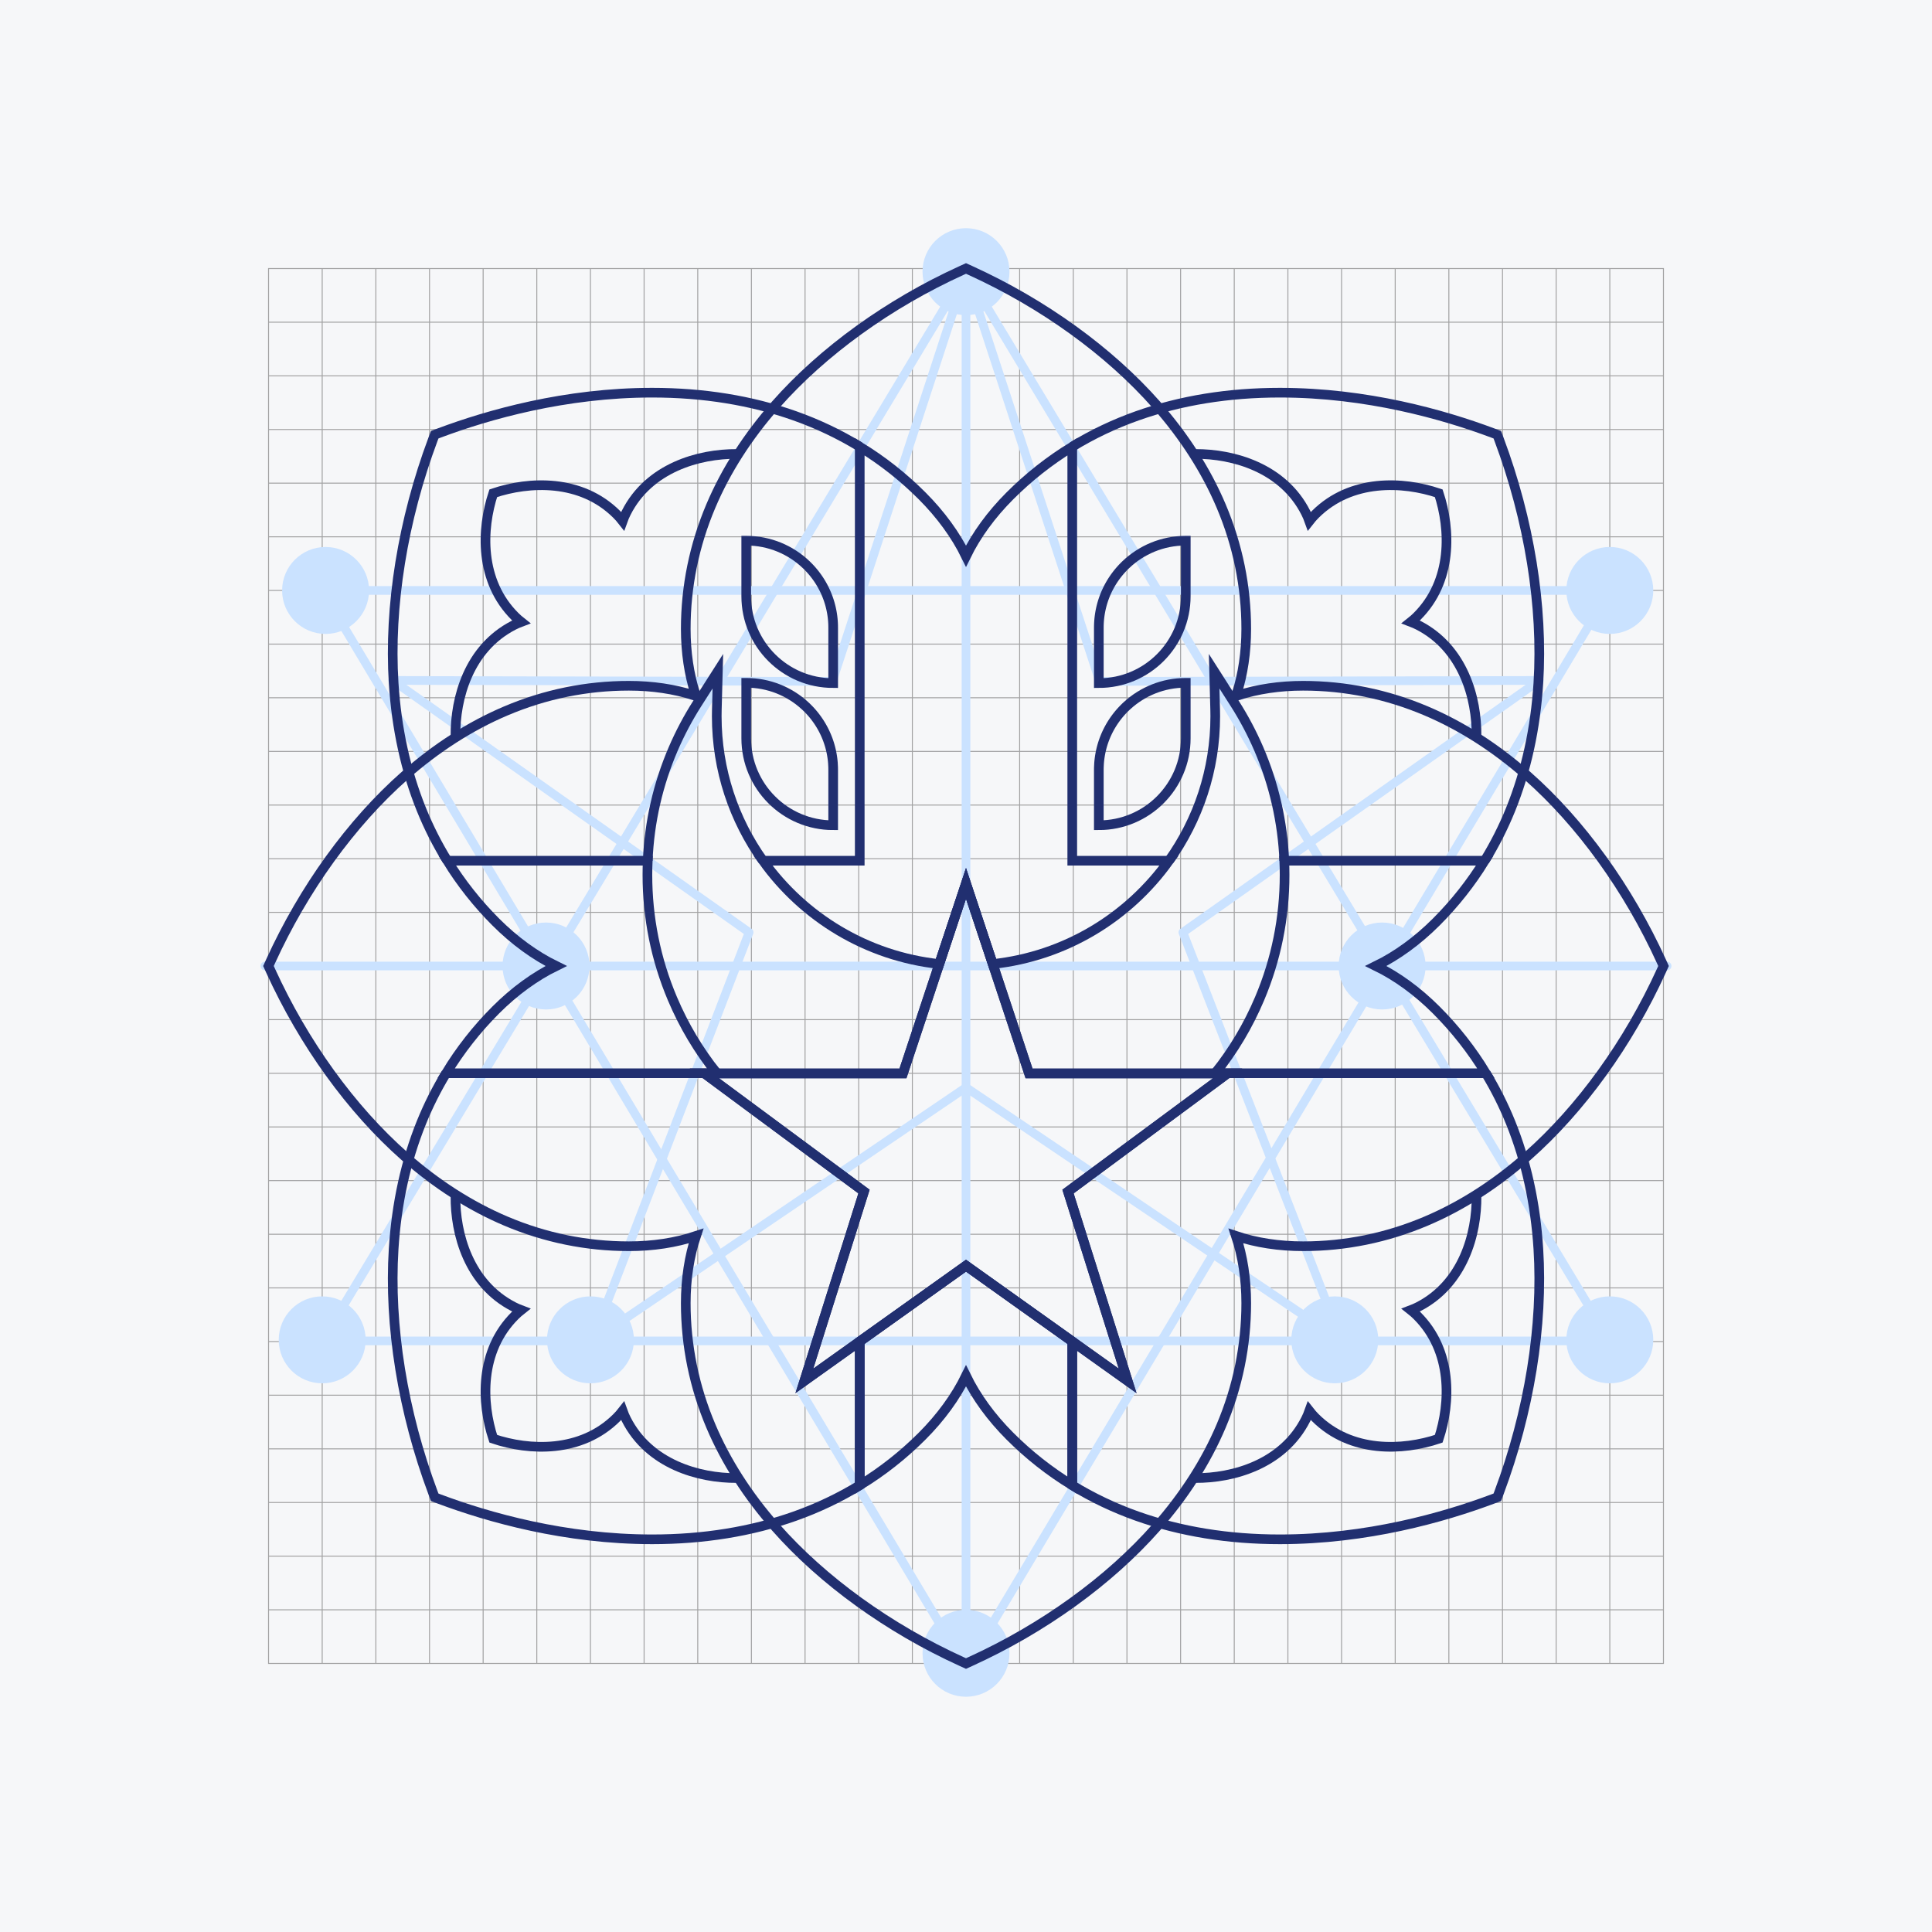
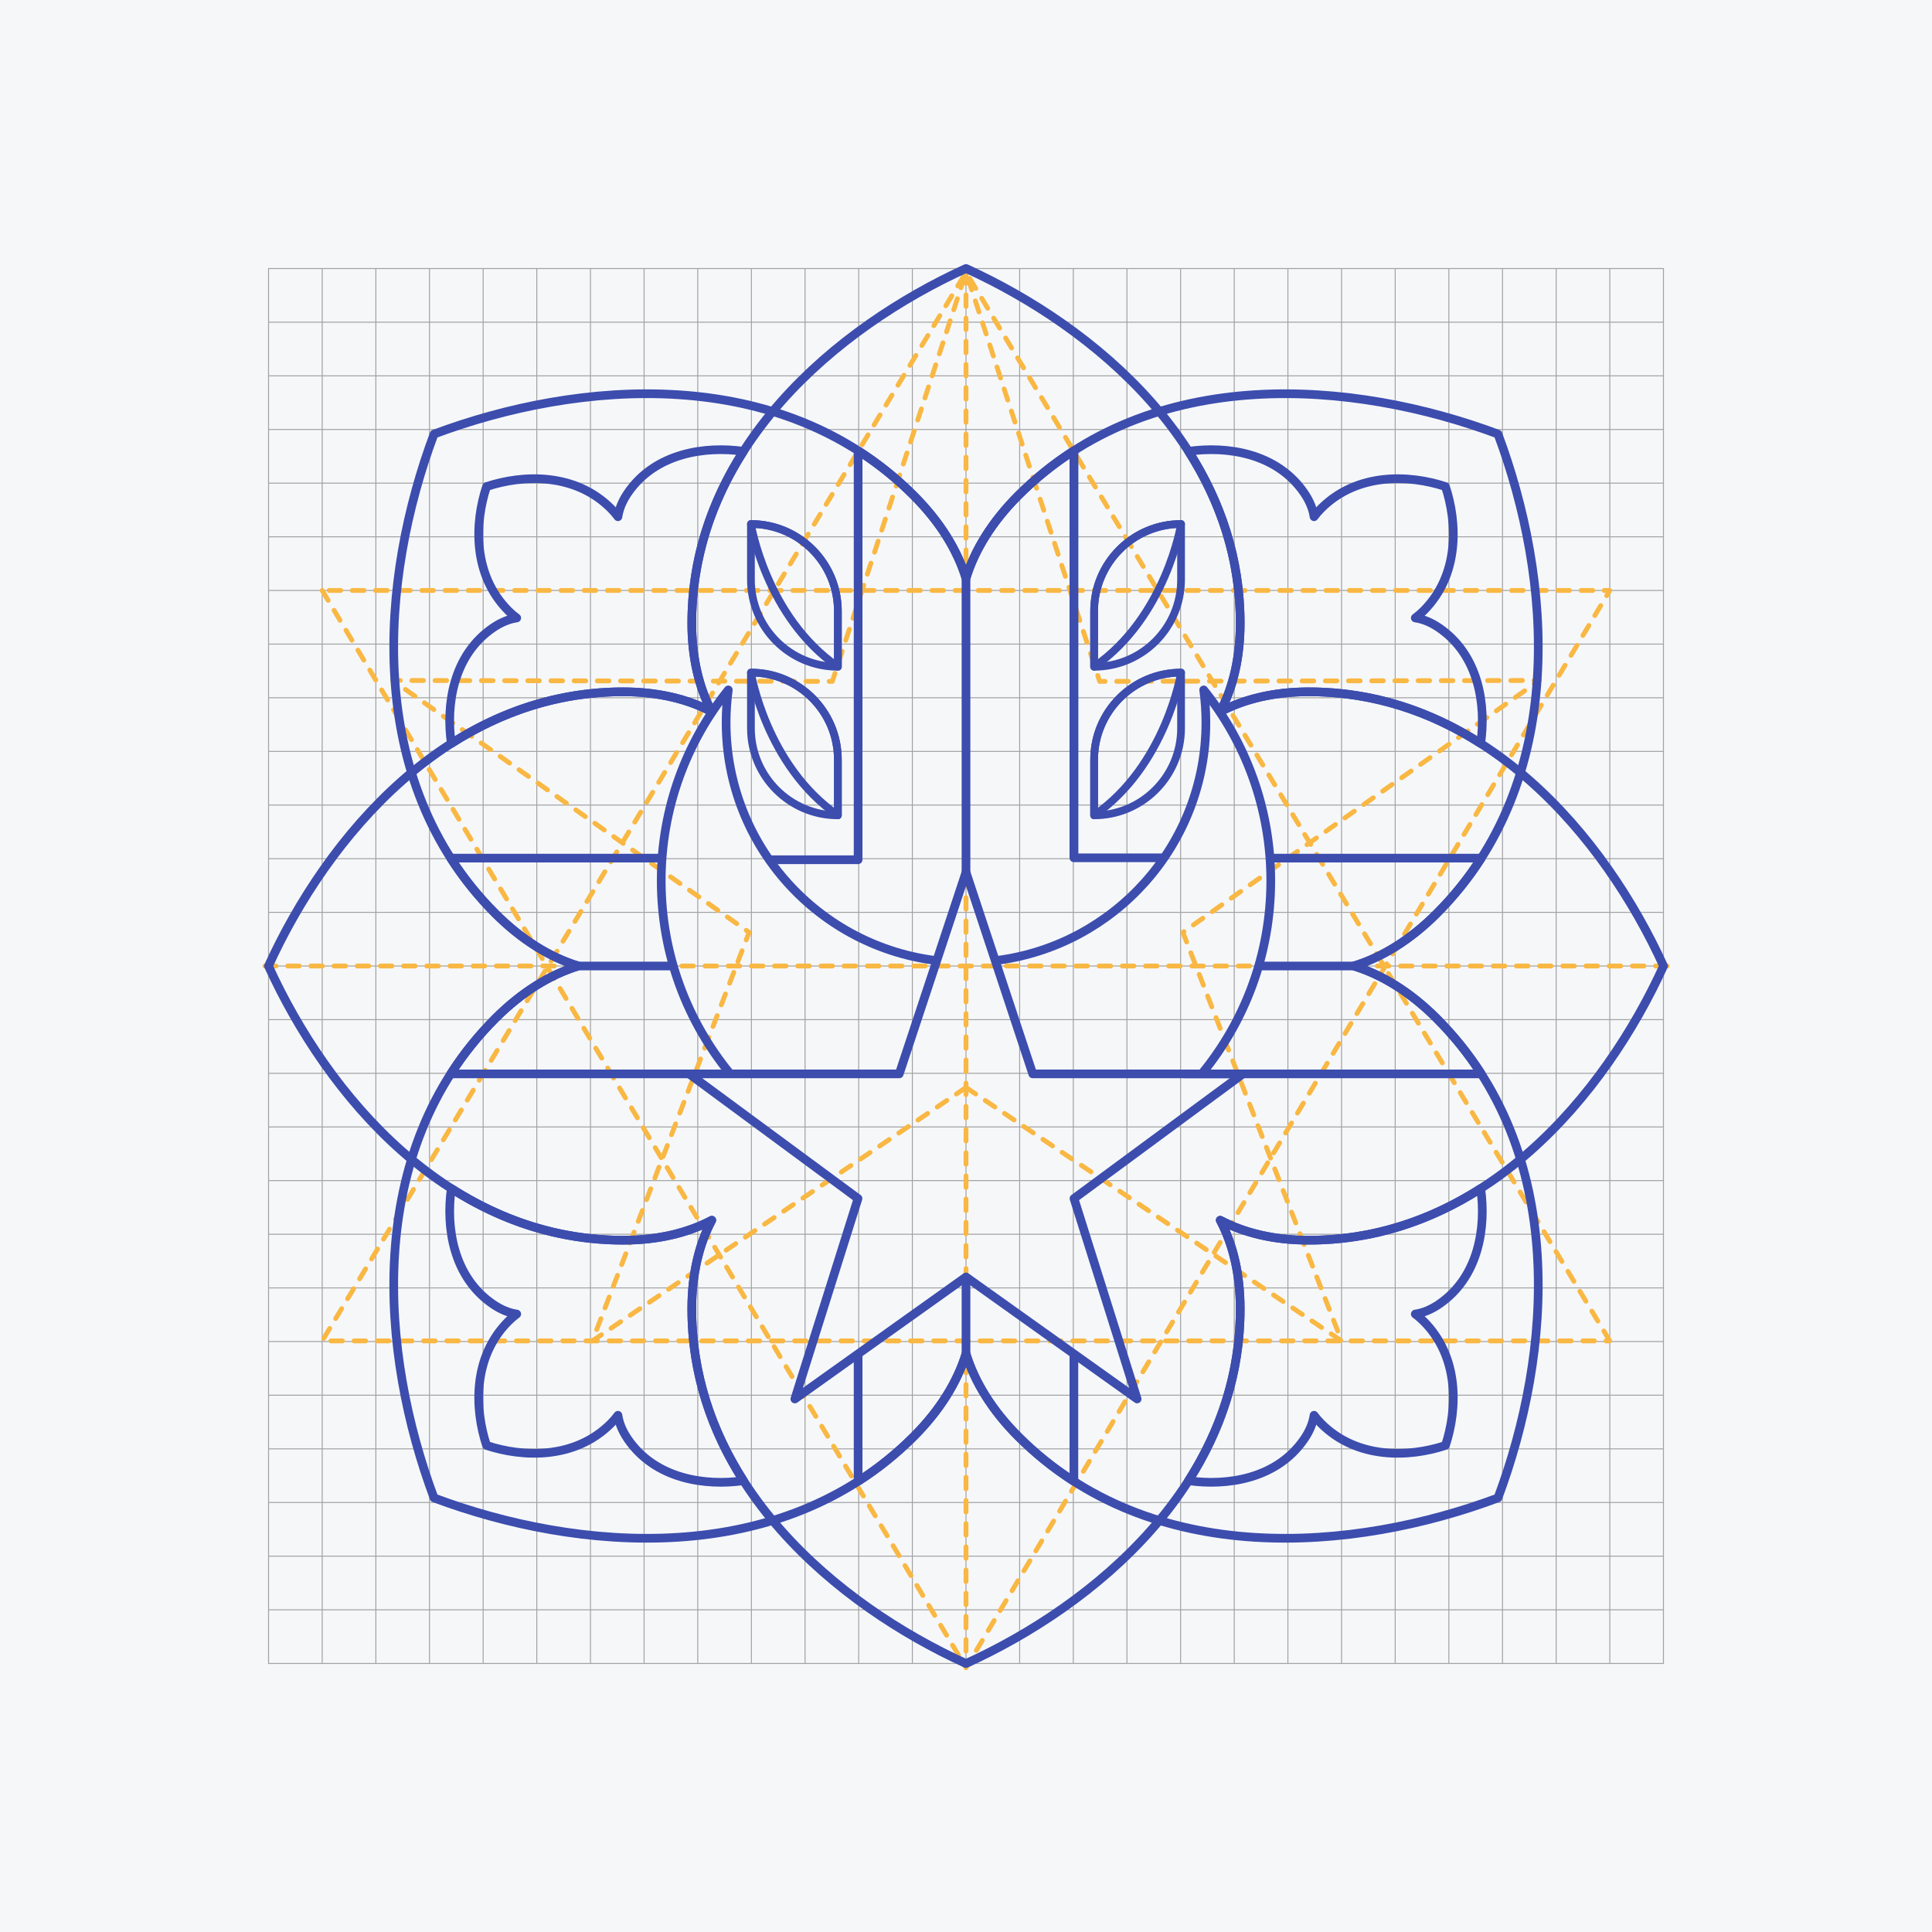
<svg xmlns="http://www.w3.org/2000/svg" version="1.1" id="Layer_1" x="0px" y="0px" viewBox="0 0 2000 2000" style="enable-background:new 0 0 2000 2000;" xml:space="preserve">
  <style type="text/css">
	.st0{fill:#F6F7F9;}
	.st1{fill:none;stroke:#A2A2A3;stroke-miterlimit:10;}
- 	.st2{fill:none;stroke:#CAE2FF;stroke-width:9;stroke-linecap:round;stroke-linejoin:round;stroke-miterlimit:10;}
- 	.st3{fill:#CAE2FF;}
- 	.st4{fill-opacity:0;stroke:#212F70;stroke-width:10;stroke-miterlimit:10;}
- 	.st5{fill:none;stroke:#212F70;stroke-width:10;stroke-miterlimit:10;}
+ 	
+ 		.st2{fill:none;stroke:#F9B843;stroke-width:5;stroke-linecap:round;stroke-linejoin:round;stroke-miterlimit:10;stroke-dasharray:12,12;}
+ 	.st3{fill:none;stroke:#3C4DAE;stroke-width:9;stroke-linejoin:round;stroke-miterlimit:10;}
+ 	.st4{fill:none;stroke:#3C4DAE;stroke-width:8;stroke-linejoin:round;stroke-miterlimit:10;}
</style>
  <rect class="st0" width="2000" height="2000" />
  <g>
    <rect x="278" y="278" class="st1" width="1444" height="1444" />
    <line class="st1" x1="278" y1="1666.462" x2="1722" y2="1666.462" />
    <line class="st1" x1="278" y1="1610.923" x2="1722" y2="1610.923" />
    <line class="st1" x1="278" y1="1555.385" x2="1722" y2="1555.385" />
    <line class="st1" x1="278" y1="1499.846" x2="1722" y2="1499.846" />
    <line class="st1" x1="278" y1="1444.308" x2="1722" y2="1444.308" />
    <line class="st1" x1="278" y1="1388.769" x2="1722" y2="1388.769" />
    <line class="st1" x1="278" y1="1333.231" x2="1722" y2="1333.231" />
    <line class="st1" x1="278" y1="1277.692" x2="1722" y2="1277.692" />
    <line class="st1" x1="278" y1="1222.154" x2="1722" y2="1222.154" />
    <line class="st1" x1="278" y1="1166.615" x2="1722" y2="1166.615" />
    <line class="st1" x1="278" y1="1111.077" x2="1722" y2="1111.077" />
    <line class="st1" x1="278" y1="1055.538" x2="1722" y2="1055.538" />
    <line class="st1" x1="278" y1="1000" x2="1722" y2="1000" />
    <line class="st1" x1="278" y1="944.462" x2="1722" y2="944.462" />
    <line class="st1" x1="278" y1="888.923" x2="1722" y2="888.923" />
    <line class="st1" x1="278" y1="833.385" x2="1722" y2="833.385" />
    <line class="st1" x1="278" y1="777.846" x2="1722" y2="777.846" />
    <line class="st1" x1="278" y1="722.308" x2="1722" y2="722.308" />
    <line class="st1" x1="278" y1="666.769" x2="1722" y2="666.769" />
    <line class="st1" x1="278" y1="611.231" x2="1722" y2="611.231" />
    <line class="st1" x1="278" y1="555.692" x2="1722" y2="555.692" />
    <line class="st1" x1="278" y1="500.154" x2="1722" y2="500.154" />
    <line class="st1" x1="278" y1="444.615" x2="1722" y2="444.615" />
    <line class="st1" x1="278" y1="389.077" x2="1722" y2="389.077" />
    <line class="st1" x1="278" y1="333.538" x2="1722" y2="333.538" />
    <line class="st1" x1="1666.462" y1="278" x2="1666.462" y2="1722" />
    <line class="st1" x1="1610.923" y1="278" x2="1610.923" y2="1722" />
    <line class="st1" x1="1555.385" y1="278" x2="1555.385" y2="1722" />
    <line class="st1" x1="1499.846" y1="278" x2="1499.846" y2="1722" />
    <line class="st1" x1="1444.308" y1="278" x2="1444.308" y2="1722" />
    <line class="st1" x1="1388.769" y1="278" x2="1388.769" y2="1722" />
    <line class="st1" x1="1333.231" y1="278" x2="1333.231" y2="1722" />
    <line class="st1" x1="1277.692" y1="278" x2="1277.692" y2="1722" />
    <line class="st1" x1="1222.154" y1="278" x2="1222.154" y2="1722" />
    <line class="st1" x1="1166.615" y1="278" x2="1166.615" y2="1722" />
    <line class="st1" x1="1111.077" y1="278" x2="1111.077" y2="1722" />
    <line class="st1" x1="1055.538" y1="278" x2="1055.538" y2="1722" />
    <line class="st1" x1="1000" y1="278" x2="1000" y2="1722" />
    <line class="st1" x1="944.462" y1="278" x2="944.462" y2="1722" />
    <line class="st1" x1="888.923" y1="278" x2="888.923" y2="1722" />
    <line class="st1" x1="833.385" y1="278" x2="833.385" y2="1722" />
    <line class="st1" x1="777.846" y1="278" x2="777.846" y2="1722" />
    <line class="st1" x1="722.308" y1="278" x2="722.308" y2="1722" />
    <line class="st1" x1="666.769" y1="278" x2="666.769" y2="1722" />
    <line class="st1" x1="611.231" y1="278" x2="611.231" y2="1722" />
    <line class="st1" x1="555.692" y1="278" x2="555.692" y2="1722" />
    <line class="st1" x1="500.154" y1="278" x2="500.154" y2="1722" />
    <line class="st1" x1="444.615" y1="278" x2="444.615" y2="1722" />
    <line class="st1" x1="389.077" y1="278" x2="389.077" y2="1722" />
    <line class="st1" x1="333.538" y1="278" x2="333.538" y2="1722" />
  </g>
-   <polygon class="st2" points="333.538,611.231 1000,1726.385 1666.462,611.232 " />
-   <polygon class="st2" points="1666.462,1388.106 1000,281.833 333.538,1388.105 " />
-   <line class="st2" x1="1000" y1="281.226" x2="1000" y2="1725.087" />
-   <line class="st2" x1="1725.775" y1="1000.001" x2="274.225" y2="1000.001" />
-   <polygon class="st2" points="1000,1125.748 613.213,1388.105 775.48,965.175 406.526,704.391 861.621,705.364 1000,281.833   1138.38,705.364 1593.474,704.391 1224.521,965.175 1388.788,1388.105 " />
-   <circle class="st3" cx="565.231" cy="1000" r="45" />
-   <circle class="st3" cx="1430.773" cy="1000" r="45" />
-   <circle class="st3" cx="1000.001" cy="281.226" r="45" />
-   <circle class="st3" cx="1000" cy="1711.462" r="45" />
-   <circle class="st3" cx="611.231" cy="1387" r="45" />
-   <circle class="st3" cx="1381.768" cy="1387" r="45" />
-   <circle class="st3" cx="337.04" cy="611.231" r="45" />
-   <circle class="st3" cx="1666.462" cy="611.231" r="45" />
-   <circle class="st3" cx="333.538" cy="1387" r="45" />
-   <circle class="st3" cx="1666.462" cy="1387" r="45" />
  <g>
-     <polygon class="st4" points="1000,914.5 1065.26,1111.212 1270.751,1111.213 1105.593,1233.494 1167.334,1429.5 1000,1310.212    832.666,1429.5 894.407,1233.494 729.248,1111.213 934.74,1111.212  " />
-     <g>
-       <path class="st5" d="M471.509,1238.022c-0.427,39.232,13.755,90.897,60.151,114.712c2.632,1.351,5.241,2.499,7.818,3.469    c-2.141,1.694-4.258,3.563-6.335,5.627c-36.986,36.766-34.83,90.297-22.522,127.553c37.18,12.53,90.699,15.006,127.685-21.759    c2.314-2.3,4.392-4.651,6.245-7.03c1.011,2.842,2.243,5.727,3.715,8.638c23.537,46.538,75.115,61.029,114.35,60.836" />
-       <path class="st5" d="M739.604,1469.616" />
-       <path class="st5" d="M1237.382,1530.067c39.235,0.192,90.812-14.298,114.35-60.836c1.472-2.912,2.705-5.797,3.715-8.638    c1.854,2.379,3.931,4.73,6.245,7.03c36.986,36.766,90.505,34.289,127.685,21.759c12.307-37.255,14.464-90.786-22.522-127.553    c-2.078-2.065-4.194-3.934-6.334-5.627c2.577-0.97,5.186-2.118,7.818-3.469c46.397-23.815,60.578-75.479,60.151-114.712" />
-       <path class="st5" d="M1528.491,761.979c0.427-39.232-13.755-90.897-60.151-114.712c-2.632-1.351-5.241-2.499-7.818-3.469    c2.141-1.694,4.258-3.562,6.334-5.627c36.986-36.766,34.83-90.297,22.522-127.553c-37.18-12.53-90.699-15.007-127.685,21.759    c-2.314,2.3-4.392,4.651-6.245,7.03c-1.011-2.842-2.243-5.727-3.715-8.638c-23.537-46.538-75.115-61.029-114.35-60.837" />
-       <path class="st5" d="M762.619,469.933c-39.235-0.192-90.812,14.298-114.35,60.837c-1.472,2.912-2.705,5.797-3.715,8.638    c-1.854-2.379-3.931-4.73-6.245-7.03c-36.986-36.766-90.505-34.289-127.685-21.759c-12.307,37.255-14.464,90.787,22.522,127.553    c2.078,2.065,4.195,3.933,6.335,5.627c-2.577,0.97-5.186,2.118-7.818,3.469c-46.397,23.815-60.578,75.479-60.151,114.712" />
-       <path class="st5" d="M713.956,655.906" />
-     </g>
-     <g>
-       <path class="st5" d="M1110,1388.629v148.948c21.012,12.849,43.505,23.546,67.352,32c44.775,15.874,94.401,23.923,147.5,23.923    c90.053,0,169.589-22.702,220.455-41.746l4.688-1.756l1.756-4.688c31.286-83.562,45.758-173.215,40.75-252.447    c-2.973-47.021-12.625-91.002-28.69-130.722c-7.229-17.874-15.811-34.935-25.65-51.141" />
-       <path class="st5" d="M461.839,1111c-9.839,16.206-18.421,33.266-25.65,51.141c-16.065,39.719-25.719,83.7-28.691,130.721    c-5.009,79.232,9.463,168.886,40.749,252.446l1.756,4.688l4.689,1.756c50.865,19.044,130.402,41.746,220.458,41.747    c0.003,0,0.001,0,0.005,0c53.101,0,102.729-8.048,147.496-23.919c23.846-8.454,46.338-19.151,67.35-32.001v-148.95" />
-     </g>
-     <path class="st5" d="M889.999,1388.629v148.95c23.394-14.306,44.953-31.283,64.494-50.823   c19.401-19.401,34.823-40.614,45.507-62.436c10.684,21.821,26.105,43.034,45.507,62.436c19.539,19.539,41.099,36.515,64.494,50.821   v-148.948l-110-78.417L889.999,1388.629z" />
-     <g>
-       <path class="st5" d="M1303.895,1033.878c-11.775,27.839-27.173,53.653-45.919,77.122h280.185    c-14.436-23.776-31.606-45.694-51.405-65.493c-19.401-19.401-40.614-34.823-62.436-45.507    c21.821-10.684,43.034-26.106,62.436-45.507c19.244-19.244,36.009-40.486,50.19-63.493h-207.469    c0.207,4.819,0.332,9.651,0.332,14.504C1329.809,950.031,1321.09,993.222,1303.895,1033.878z" />
-       <path class="st5" d="M670.191,905.504c0-4.853,0.125-9.686,0.332-14.504H463.054c14.181,23.007,30.946,44.25,50.19,63.493    c19.4,19.4,40.616,34.823,62.436,45.507c-21.819,10.684-43.036,26.107-62.436,45.507c-19.799,19.799-36.969,41.717-51.405,65.493    h280.185c-18.746-23.469-34.144-49.283-45.918-77.122C678.91,993.222,670.191,950.031,670.191,905.504z" />
-       <path class="st5" d="M1027.693,997.974c75.108-8.052,140.669-48.465,182.438-106.974H1110V462.421    c-23.394,14.306-44.953,31.283-64.494,50.823c-19.399,19.4-34.823,40.616-45.507,62.436    c-10.684-21.821-26.105-43.034-45.507-62.436c-19.539-19.539-41.099-36.515-64.494-50.821V891h-100.13    c41.769,58.509,107.331,98.922,182.438,106.974L1000,914.5L1027.693,997.974z" />
-       <path class="st5" d="M1000,914.5" />
-     </g>
-     <path class="st5" d="M995.441,1720.012c-75.399-34.319-143.764-83.684-192.5-138.997c-28.937-32.843-51.49-68.081-67.032-104.734   c-17.261-40.708-26.013-83.539-26.013-127.305c0-24.919,3.633-48.486,10.624-69.496c-21.01,6.991-44.578,10.624-69.497,10.624   c-43.765,0-86.597-8.752-127.304-26.013c-36.654-15.542-71.892-38.096-104.734-67.033   c-55.314-48.737-104.678-117.103-138.997-192.502l-2.074-4.557l2.074-4.557c34.319-75.398,83.683-143.763,138.998-192.5   c32.842-28.937,68.08-51.49,104.734-67.032c40.708-17.261,83.539-26.013,127.304-26.013c24.188,0,47.103,3.423,67.642,10.018   c0.577-0.576,0.672-0.672,1.248-1.248c-6.595-20.539-10.018-43.454-10.018-67.642c0-43.765,8.752-86.597,26.013-127.304   c15.542-36.654,38.095-71.892,67.033-104.734c48.738-55.314,117.103-104.678,192.502-138.997l4.557-2.074l4.557,2.074   c75.398,34.319,143.764,83.683,192.5,138.998c28.938,32.842,51.49,68.08,67.032,104.734   c17.261,40.708,26.013,83.539,26.013,127.304c0,24.188-3.423,47.103-10.018,67.642c0.577,0.577,0.672,0.672,1.248,1.248   c20.538-6.595,43.453-10.018,67.642-10.018c43.766,0,86.597,8.752,127.305,26.013c36.653,15.542,71.892,38.095,104.734,67.033   c55.313,48.737,104.677,117.103,138.997,192.502l2.074,4.557l-2.074,4.557c-34.319,75.398-83.684,143.764-138.997,192.5   c-32.843,28.938-68.081,51.49-104.734,67.032c-40.708,17.261-83.539,26.013-127.305,26.013c-24.919,0-48.486-3.633-69.496-10.624   c6.991,21.01,10.624,44.577,10.624,69.496c0,43.766-8.752,86.597-26.013,127.305c-15.542,36.653-38.096,71.892-67.033,104.734   c-48.737,55.313-117.103,104.678-192.502,138.997l-4.557,2.074L995.441,1720.012z" />
-     <g>
-       <path class="st5" d="M1227.374,706.852L1227.374,706.852c-0.002,0-0.004,0-0.006,0c-23.27,0.033-44.47,8.897-60.428,23.421    c-0.001,0.001-0.003,0.003-0.005,0.004c-0.53,0.483-1.055,0.972-1.573,1.467c-0.004,0.003-0.007,0.007-0.011,0.01    c-0.516,0.493-1.026,0.992-1.531,1.496c-0.021,0.021-0.041,0.042-0.061,0.063c-0.488,0.489-0.97,0.983-1.446,1.483    c-0.006,0.006-0.012,0.013-0.018,0.02c-0.489,0.514-0.973,1.034-1.45,1.559c-0.023,0.026-0.045,0.052-0.069,0.077    c-0.459,0.507-0.914,1.019-1.362,1.536c-0.041,0.047-0.081,0.096-0.122,0.144c-0.428,0.497-0.853,0.998-1.27,1.504    c-0.053,0.065-0.105,0.131-0.158,0.196c-0.403,0.492-0.803,0.987-1.196,1.487c-0.052,0.066-0.102,0.134-0.154,0.201    c-0.391,0.501-0.78,1.005-1.16,1.515c-0.053,0.071-0.104,0.144-0.157,0.216c-0.376,0.507-0.749,1.016-1.115,1.53    c-0.069,0.098-0.136,0.197-0.205,0.295c-0.346,0.492-0.691,0.985-1.028,1.484c-0.066,0.098-0.129,0.198-0.195,0.296    c-0.336,0.501-0.669,1.005-0.995,1.513c-0.076,0.118-0.148,0.239-0.223,0.358c-0.312,0.492-0.622,0.984-0.925,1.483    c-0.076,0.125-0.148,0.252-0.223,0.377c-0.297,0.494-0.592,0.989-0.879,1.489c-0.1,0.174-0.196,0.352-0.295,0.527    c-0.258,0.455-0.516,0.911-0.766,1.371c-0.096,0.176-0.186,0.355-0.281,0.532c-0.247,0.463-0.495,0.925-0.734,1.392    c-0.102,0.199-0.199,0.402-0.299,0.602c-0.226,0.449-0.452,0.898-0.671,1.351c-0.096,0.199-0.186,0.402-0.281,0.602    c-0.216,0.458-0.434,0.916-0.643,1.379c-0.09,0.198-0.174,0.4-0.262,0.599c-0.207,0.467-0.415,0.933-0.614,1.405    c-0.102,0.242-0.198,0.487-0.298,0.729c-0.178,0.433-0.359,0.864-0.531,1.3c-0.107,0.272-0.207,0.547-0.312,0.819    c-0.157,0.411-0.317,0.82-0.469,1.234c-0.107,0.293-0.207,0.589-0.311,0.883c-0.141,0.398-0.285,0.795-0.421,1.197    c-0.095,0.282-0.183,0.566-0.276,0.849c-0.136,0.417-0.276,0.833-0.406,1.252c-0.091,0.293-0.175,0.589-0.263,0.884    c-0.124,0.413-0.25,0.824-0.368,1.24c-0.093,0.328-0.178,0.659-0.267,0.988c-0.104,0.385-0.213,0.769-0.313,1.156    c-0.099,0.383-0.188,0.77-0.282,1.155c-0.082,0.337-0.168,0.672-0.246,1.01c-0.093,0.401-0.176,0.805-0.263,1.208    c-0.071,0.326-0.146,0.651-0.213,0.979c-0.076,0.372-0.143,0.746-0.215,1.12c-0.069,0.362-0.143,0.723-0.208,1.087    c-0.061,0.34-0.113,0.682-0.17,1.023c-0.067,0.4-0.137,0.799-0.199,1.201c-0.059,0.388-0.109,0.779-0.164,1.169    c-0.05,0.358-0.104,0.714-0.15,1.072c-0.06,0.472-0.11,0.947-0.163,1.422c-0.031,0.279-0.067,0.557-0.096,0.838    c-0.065,0.641-0.12,1.285-0.171,1.929c-0.009,0.116-0.022,0.23-0.031,0.346c-0.11,1.448-0.184,2.906-0.224,4.373    c-0.002,0.076-0.007,0.152-0.009,0.228c-0.02,0.772-0.029,1.546-0.029,2.322l0,0v57.313v0.118l0,0c49.706,0,90-40.294,90-90    v-57.431l0,0C1227.458,706.851,1227.416,706.852,1227.374,706.852z" />
-       <path class="st5" d="M1227.5,559.716c-0.042,0-0.084,0.002-0.126,0.002l0,0c-0.002,0-0.004,0-0.006,0    c-24.045,0.035-45.88,9.497-62.005,24.891c-0.02,0.019-0.04,0.039-0.06,0.058c-0.5,0.478-0.994,0.961-1.483,1.45    c-0.021,0.021-0.042,0.043-0.063,0.065c-0.487,0.488-0.968,0.981-1.443,1.48c-0.021,0.023-0.042,0.046-0.064,0.069    c-0.474,0.499-0.943,1.002-1.405,1.511c-0.023,0.026-0.045,0.052-0.069,0.077c-0.459,0.507-0.914,1.019-1.362,1.536    c-0.04,0.046-0.078,0.093-0.118,0.139c-0.43,0.499-0.856,1.002-1.275,1.51c-0.038,0.047-0.075,0.094-0.113,0.141    c-0.419,0.51-0.833,1.023-1.24,1.542c-0.038,0.048-0.073,0.096-0.111,0.144c-0.406,0.52-0.808,1.043-1.204,1.572    c-0.041,0.055-0.081,0.112-0.122,0.168c-0.388,0.521-0.771,1.046-1.148,1.576c-0.08,0.113-0.158,0.229-0.238,0.343    c-0.335,0.477-0.669,0.955-0.996,1.438c-0.066,0.097-0.128,0.197-0.194,0.294c-0.336,0.502-0.67,1.005-0.996,1.514    c-0.076,0.118-0.148,0.239-0.223,0.358c-0.312,0.492-0.622,0.984-0.925,1.483c-0.073,0.121-0.143,0.243-0.215,0.364    c-0.3,0.499-0.598,0.998-0.888,1.503c-0.088,0.154-0.172,0.311-0.26,0.465c-0.27,0.476-0.539,0.952-0.8,1.433    c-0.084,0.154-0.163,0.311-0.246,0.465c-0.259,0.485-0.519,0.969-0.769,1.459c-0.094,0.184-0.183,0.37-0.276,0.555    c-0.234,0.464-0.468,0.928-0.694,1.397c-0.093,0.193-0.181,0.39-0.272,0.583c-0.219,0.465-0.44,0.929-0.652,1.398    c-0.079,0.175-0.153,0.352-0.23,0.527c-0.218,0.491-0.436,0.981-0.645,1.476c-0.093,0.219-0.179,0.441-0.27,0.661    c-0.188,0.455-0.378,0.91-0.559,1.369c-0.097,0.247-0.188,0.498-0.284,0.747c-0.167,0.435-0.336,0.868-0.496,1.306    c-0.099,0.271-0.191,0.545-0.288,0.817c-0.149,0.42-0.301,0.839-0.444,1.263c-0.09,0.267-0.174,0.538-0.262,0.806    c-0.141,0.431-0.285,0.861-0.42,1.294c-0.088,0.284-0.169,0.57-0.254,0.855c-0.127,0.423-0.256,0.844-0.377,1.269    c-0.086,0.302-0.164,0.608-0.247,0.912c-0.112,0.41-0.227,0.819-0.333,1.232c-0.092,0.359-0.176,0.72-0.264,1.081    c-0.088,0.362-0.181,0.721-0.265,1.085c-0.087,0.378-0.165,0.759-0.248,1.138c-0.076,0.349-0.156,0.697-0.228,1.048    c-0.072,0.35-0.135,0.703-0.202,1.054c-0.074,0.384-0.152,0.767-0.221,1.153c-0.056,0.316-0.104,0.635-0.158,0.952    c-0.071,0.424-0.146,0.847-0.21,1.273c-0.055,0.361-0.101,0.724-0.152,1.086c-0.054,0.385-0.112,0.769-0.161,1.155    c-0.057,0.447-0.104,0.898-0.154,1.347c-0.034,0.304-0.073,0.607-0.104,0.912c-0.062,0.611-0.114,1.225-0.163,1.839    c-0.012,0.146-0.028,0.29-0.039,0.436c-0.056,0.742-0.103,1.486-0.142,2.233c-0.001,0.02-0.003,0.039-0.004,0.059    c-0.034,0.675-0.058,1.353-0.077,2.031c-0.003,0.093-0.008,0.185-0.011,0.278c-0.02,0.772-0.029,1.546-0.029,2.322v57.313v0.118    l0,0c49.706,0,90-40.294,90-90L1227.5,559.716L1227.5,559.716z" />
-       <path class="st5" d="M862.462,794.3c-0.041-1.466-0.114-2.925-0.224-4.373c-0.009-0.116-0.021-0.23-0.031-0.346    c-0.052-0.645-0.106-1.288-0.171-1.929c-0.029-0.28-0.065-0.558-0.096-0.838c-0.053-0.474-0.103-0.95-0.163-1.422    c-0.045-0.359-0.1-0.715-0.15-1.072c-0.054-0.39-0.104-0.781-0.164-1.169c-0.061-0.402-0.132-0.801-0.199-1.201    c-0.057-0.341-0.109-0.683-0.17-1.023c-0.065-0.364-0.139-0.725-0.208-1.087c-0.072-0.373-0.138-0.748-0.215-1.12    c-0.067-0.328-0.142-0.653-0.213-0.979c-0.087-0.403-0.17-0.807-0.263-1.208c-0.078-0.338-0.164-0.674-0.246-1.01    c-0.094-0.385-0.183-0.772-0.282-1.155c-0.1-0.387-0.208-0.771-0.313-1.156c-0.089-0.329-0.174-0.66-0.267-0.988    c-0.118-0.415-0.245-0.827-0.368-1.24c-0.088-0.294-0.172-0.591-0.263-0.884c-0.131-0.42-0.27-0.835-0.406-1.252    c-0.093-0.283-0.18-0.568-0.276-0.849c-0.136-0.401-0.28-0.798-0.421-1.197c-0.104-0.294-0.204-0.59-0.311-0.883    c-0.151-0.414-0.312-0.823-0.469-1.234c-0.104-0.273-0.204-0.548-0.312-0.819c-0.172-0.436-0.352-0.868-0.531-1.3    c-0.1-0.243-0.196-0.488-0.298-0.729c-0.199-0.471-0.407-0.938-0.614-1.405c-0.088-0.199-0.172-0.4-0.262-0.599    c-0.209-0.463-0.427-0.92-0.643-1.379c-0.095-0.2-0.185-0.402-0.281-0.602c-0.219-0.453-0.445-0.902-0.671-1.351    c-0.101-0.2-0.197-0.403-0.299-0.602c-0.239-0.467-0.487-0.93-0.734-1.392c-0.094-0.177-0.185-0.356-0.281-0.532    c-0.25-0.46-0.508-0.916-0.766-1.371c-0.099-0.175-0.195-0.353-0.295-0.527c-0.287-0.5-0.583-0.995-0.879-1.489    c-0.075-0.125-0.147-0.252-0.223-0.377c-0.302-0.498-0.613-0.991-0.925-1.483c-0.075-0.119-0.147-0.24-0.223-0.358    c-0.326-0.508-0.659-1.012-0.995-1.513c-0.065-0.098-0.129-0.198-0.195-0.296c-0.337-0.499-0.681-0.992-1.028-1.484    c-0.069-0.098-0.135-0.198-0.205-0.295c-0.366-0.515-0.739-1.024-1.115-1.53c-0.053-0.071-0.104-0.144-0.157-0.216    c-0.381-0.51-0.769-1.014-1.16-1.515c-0.052-0.066-0.102-0.134-0.154-0.201c-0.393-0.5-0.793-0.995-1.196-1.487    c-0.053-0.065-0.105-0.131-0.158-0.196c-0.417-0.506-0.842-1.007-1.27-1.504c-0.041-0.048-0.081-0.096-0.122-0.144    c-0.448-0.518-0.902-1.029-1.362-1.536c-0.023-0.026-0.045-0.052-0.069-0.077c-0.477-0.526-0.96-1.045-1.45-1.559    c-0.006-0.006-0.012-0.013-0.018-0.02c-0.491-0.516-0.989-1.025-1.491-1.529c-0.005-0.005-0.01-0.01-0.015-0.015    c-0.505-0.506-1.016-1.005-1.533-1.499c-0.003-0.003-0.006-0.006-0.009-0.009c-0.519-0.495-1.043-0.984-1.573-1.467    c-0.001-0.001-0.003-0.003-0.005-0.004c-15.958-14.524-37.158-23.388-60.428-23.421c-0.002,0-0.004,0-0.006,0l0,0    c-0.042,0-0.084-0.002-0.126-0.002l0,0v57.431c0,49.706,40.294,90,90,90l0,0v-0.118v-57.313l0,0c0-0.776-0.01-1.551-0.029-2.322    C862.469,794.452,862.464,794.376,862.462,794.3z" />
-       <path class="st5" d="M862.46,647.116c-0.019-0.679-0.043-1.356-0.077-2.031c-0.001-0.02-0.003-0.039-0.004-0.059    c-0.038-0.747-0.085-1.491-0.142-2.233c-0.011-0.146-0.027-0.29-0.039-0.436c-0.05-0.614-0.101-1.228-0.163-1.839    c-0.031-0.305-0.07-0.608-0.104-0.912c-0.05-0.449-0.097-0.9-0.154-1.347c-0.049-0.387-0.107-0.77-0.161-1.155    c-0.051-0.362-0.097-0.725-0.152-1.086c-0.065-0.426-0.14-0.849-0.21-1.273c-0.053-0.317-0.101-0.636-0.158-0.952    c-0.069-0.386-0.147-0.769-0.221-1.153c-0.068-0.351-0.13-0.704-0.202-1.054c-0.072-0.351-0.152-0.699-0.228-1.048    c-0.083-0.38-0.161-0.761-0.248-1.138c-0.084-0.363-0.176-0.723-0.265-1.085c-0.088-0.36-0.171-0.722-0.264-1.081    c-0.106-0.413-0.221-0.822-0.333-1.232c-0.083-0.304-0.161-0.609-0.247-0.912c-0.121-0.425-0.25-0.846-0.377-1.269    c-0.085-0.285-0.166-0.571-0.254-0.855c-0.135-0.434-0.279-0.863-0.42-1.294c-0.088-0.268-0.171-0.539-0.262-0.806    c-0.143-0.423-0.295-0.842-0.444-1.263c-0.096-0.272-0.188-0.546-0.288-0.817c-0.16-0.438-0.329-0.872-0.496-1.306    c-0.095-0.249-0.186-0.499-0.284-0.747c-0.181-0.459-0.371-0.914-0.559-1.369c-0.091-0.22-0.177-0.442-0.27-0.661    c-0.209-0.495-0.427-0.986-0.645-1.476c-0.078-0.175-0.152-0.352-0.23-0.527c-0.212-0.469-0.433-0.933-0.652-1.398    c-0.092-0.194-0.179-0.39-0.272-0.583c-0.226-0.469-0.46-0.933-0.694-1.397c-0.093-0.184-0.182-0.371-0.276-0.555    c-0.25-0.49-0.51-0.975-0.769-1.459c-0.083-0.155-0.162-0.311-0.246-0.465c-0.261-0.481-0.531-0.957-0.8-1.433    c-0.088-0.155-0.172-0.311-0.26-0.465c-0.29-0.505-0.588-1.004-0.888-1.503c-0.073-0.121-0.142-0.244-0.215-0.364    c-0.302-0.498-0.613-0.991-0.925-1.483c-0.075-0.119-0.147-0.24-0.223-0.358c-0.326-0.509-0.66-1.012-0.996-1.514    c-0.065-0.098-0.128-0.197-0.194-0.294c-0.326-0.484-0.66-0.961-0.996-1.438c-0.08-0.114-0.157-0.23-0.238-0.343    c-0.377-0.53-0.76-1.055-1.148-1.576c-0.041-0.055-0.081-0.112-0.122-0.168c-0.395-0.529-0.797-1.052-1.204-1.572    c-0.037-0.048-0.073-0.096-0.111-0.144c-0.407-0.519-0.822-1.032-1.24-1.542c-0.038-0.047-0.075-0.094-0.113-0.141    c-0.419-0.508-0.845-1.011-1.275-1.51c-0.04-0.046-0.078-0.093-0.118-0.139c-0.448-0.518-0.902-1.029-1.362-1.536    c-0.023-0.026-0.045-0.052-0.069-0.077c-0.462-0.509-0.931-1.013-1.405-1.511c-0.021-0.023-0.042-0.046-0.064-0.069    c-0.491-0.515-0.987-1.024-1.49-1.528c-0.005-0.005-0.01-0.01-0.015-0.016c-0.49-0.491-0.986-0.975-1.487-1.454    c-0.019-0.018-0.038-0.037-0.057-0.055c-16.125-15.394-37.96-24.857-62.005-24.891c-0.002,0-0.004,0-0.006,0l0,0    c-0.042,0-0.084-0.002-0.126-0.002l0,0v57.431c0,49.706,40.294,90,90,90l0,0v-0.118v-57.313c0-0.776-0.01-1.551-0.029-2.322    C862.468,647.301,862.463,647.209,862.46,647.116z" />
-     </g>
-     <polygon class="st5" points="1000,914.5 1065.26,1111.212 1270.751,1111.213 1105.593,1233.494 1167.334,1429.5 1000,1310.212    832.666,1429.5 894.407,1233.494 729.248,1111.213 934.74,1111.212  " />
-     <g>
-       <path class="st5" d="M1536.946,891c10.354-16.798,19.338-34.531,26.866-53.141c16.065-39.719,25.719-83.7,28.691-130.721    c5.008-79.231-9.463-168.885-40.749-252.446l-1.756-4.689l-4.688-1.756c-50.866-19.045-130.404-41.747-220.458-41.747    c-53.104,0-102.731,8.048-147.501,23.92c-23.846,8.454-46.338,19.15-67.35,32" />
-       <path class="st5" d="M1210.131,891c30.138-42.217,47.893-93.851,47.893-149.561c0-2.313-0.031-4.655-0.093-6.964l-1.058-39.628    l21.326,33.417c9.451,14.809,17.797,30.56,24.806,46.815c15.88,36.826,24.749,75.758,26.471,115.921" />
-       <path class="st5" d="M670.523,891c1.723-40.162,10.591-79.094,26.471-115.921c7.009-16.256,15.355-32.006,24.805-46.815    l21.326-33.417l-1.057,39.628c-0.062,2.309-0.093,4.651-0.093,6.964c0,55.71,17.755,107.345,47.893,149.561" />
-       <path class="st5" d="M889.999,462.423c-21.012-12.849-43.505-23.545-67.352-32c-44.776-15.875-94.402-23.923-147.5-23.923    c-90.052,0-169.588,22.702-220.454,41.746l-4.689,1.756l-1.756,4.689c-31.286,83.561-45.758,173.214-40.75,252.446    c2.972,47.021,12.625,91.002,28.69,130.722c7.527,18.61,16.512,36.343,26.866,53.141" />
-     </g>
+     <polygon class="st2" points="333.538,611.231 1000,1726.385 1666.462,611.232  " />
+     <polygon class="st2" points="1666.462,1388.106 1000,281.833 333.538,1388.105  " />
+     <line class="st2" x1="1000" y1="281.226" x2="1000" y2="1725.087" />
+     <line class="st2" x1="1725.775" y1="1000.001" x2="274.225" y2="1000.001" />
+     <polygon class="st2" points="1000,1125.748 613.213,1388.105 775.48,965.175 406.526,704.391 861.621,705.364 1000,281.833    1138.38,705.364 1593.474,704.391 1224.521,965.175 1388.788,1388.105  " />
  </g>
  <g id="Layer_2_1_">
</g>
+   <g>
+     <path class="st3" d="M1000,1401.35c8.971,29.346,27.113,58.701,54.192,85.781c137.895,137.895,348.24,119.038,496.474,63.538   c55.5-148.234,74.359-358.581-63.536-496.476c-27.079-27.079-56.435-45.222-85.781-54.192   c29.346-8.971,58.701-27.113,85.781-54.192c137.895-137.895,119.038-348.24,63.538-496.474   c-148.234-55.5-358.581-74.36-496.476,63.536c-27.079,27.08-45.222,56.435-54.192,85.781   c-8.971-29.346-27.113-58.701-54.192-85.781c-137.895-137.895-348.24-119.038-496.474-63.538   c-55.5,148.234-74.36,358.581,63.536,496.476c27.079,27.079,56.434,45.222,85.781,54.192   c-29.346,8.971-58.701,27.113-85.781,54.192c-137.895,137.895-119.038,348.24-63.538,496.474   c148.234,55.5,358.581,74.36,496.476-63.536C972.887,1460.051,991.029,1430.696,1000,1401.35z" />
+     <path class="st3" d="M1354.916,716.146c-35.509,0-66.65,7.352-91.773,20.711c13.359-25.122,20.711-56.264,20.711-91.773   c0-180.821-150.275-306.369-283.853-367.169c-133.578,60.8-283.856,186.349-283.856,367.169c0,35.509,7.352,66.65,20.711,91.773   c-25.122-13.359-56.264-20.711-91.773-20.711c-180.821,0-306.369,150.275-367.169,283.853   c60.8,133.578,186.349,283.856,367.169,283.856c35.509,0,66.65-7.352,91.773-20.711c-13.359,25.122-20.711,56.264-20.711,91.773   c0,180.821,150.275,306.369,283.853,367.169c133.578-60.8,283.856-186.349,283.856-367.169c0-35.509-7.352-66.65-20.711-91.773   c25.122,13.359,56.264,20.711,91.773,20.711c180.821,0,306.369-150.275,367.169-283.853   C1661.285,866.424,1535.737,716.146,1354.916,716.146z" />
+     <path class="st3" d="M1111.683,1402v131.434c-20.2-12.937-39.465-28.278-57.49-46.303c-27.08-27.079-45.222-56.435-54.192-85.781   c-8.97,29.346-27.113,58.701-54.192,85.781c-18.025,18.025-37.29,33.367-57.49,46.303" />
+     <path class="st3" d="M888.318,466.566c20.2,12.937,39.465,28.278,57.49,46.303c27.079,27.079,45.222,56.435,54.192,85.781   c8.97-29.346,27.113-58.701,54.192-85.781c18.025-18.025,37.29-33.367,57.49-46.303V888" />
+     <g>
+       <g>
+         <g>
+           <path class="st4" d="M867.367,786.43c0-49.705-40.294-90.167-90-90.167l0,57.599c0,49.706,40.294,90.168,90,90.168      L867.367,786.43z" />
+           <path class="st4" d="M867.367,844.03l0-57.599c0-49.705-40.294-90.167-90-90.167C777.367,696.263,792.883,792.4,867.367,844.03z      " />
+         </g>
+         <g>
+           <path class="st4" d="M867.367,632.626c0-49.706-40.294-90.167-90-90.167l0,57.599c0,49.706,40.294,90.168,90,90.168      L867.367,632.626z" />
+           <path class="st4" d="M867.367,690.225l0-57.599c0-49.706-40.294-90.167-90-90.167      C777.367,542.459,792.883,638.596,867.367,690.225z" />
+         </g>
+       </g>
+       <g>
+         <g>
+           <path class="st4" d="M1132.633,786.43c0-49.705,40.294-90.167,90-90.167l0,57.599c0,49.706-40.294,90.168-90,90.168      L1132.633,786.43z" />
+           <path class="st4" d="M1132.633,844.03l0-57.599c0-49.705,40.294-90.167,90-90.167      C1222.633,696.263,1207.117,792.4,1132.633,844.03z" />
+         </g>
+         <g>
+           <path class="st4" d="M1132.633,632.626c0-49.706,40.294-90.167,90-90.167l0,57.599c0,49.706-40.294,90.168-90,90.168      L1132.633,632.626z" />
+           <path class="st4" d="M1132.633,690.225l0-57.599c0-49.706,40.294-90.167,90-90.167      C1222.633,542.459,1207.117,638.596,1132.633,690.225z" />
+         </g>
+       </g>
+     </g>
+     <g>
+       <path class="st3" d="M1230.36,467.196c39.214-5.636,91.499,1.411,119.956,43.441c5.542,8.186,8.852,16.461,9.978,24.273    c2.13-2.907,4.595-5.778,7.396-8.579c37.253-37.253,91.172-35.066,128.635-22.657c12.41,37.462,14.597,91.381-22.657,128.635    c-2.801,2.801-5.672,5.266-8.579,7.396c7.812,1.125,16.087,4.435,24.273,9.978c42.03,28.458,49.077,80.743,43.441,119.957    c-51.372-32.821-110.828-53.495-177.888-53.495c-35.509,0-66.65,7.352-91.773,20.711c13.359-25.122,20.711-56.264,20.711-91.773    C1283.854,578.024,1263.181,518.569,1230.36,467.196z" />
+       <path class="st3" d="M769.64,1532.804c-39.214,5.636-91.499-1.411-119.956-43.441c-5.543-8.186-8.852-16.461-9.978-24.273    c-2.13,2.907-4.595,5.777-7.396,8.579c-37.253,37.253-91.172,35.066-128.635,22.657c-12.409-37.462-14.597-91.381,22.657-128.635    c2.801-2.801,5.672-5.266,8.579-7.396c-7.812-1.125-16.087-4.435-24.273-9.978c-42.03-28.458-49.077-80.743-43.441-119.957    c51.372,32.821,110.828,53.495,177.888,53.495c35.509,0,66.65-7.352,91.773-20.711c-13.359,25.122-20.711,56.264-20.711,91.773    C716.146,1421.976,736.819,1481.431,769.64,1532.804z" />
+       <path class="st3" d="M1532.804,1230.36c5.636,39.214-1.411,91.499-43.441,119.956c-8.186,5.542-16.461,8.852-24.273,9.978    c2.907,2.13,5.777,4.595,8.579,7.396c37.253,37.253,35.066,91.172,22.657,128.635c-37.462,12.41-91.381,14.597-128.635-22.657    c-2.801-2.801-5.266-5.672-7.396-8.579c-1.125,7.812-4.435,16.087-9.978,24.273c-28.458,42.03-80.743,49.077-119.957,43.441    c32.821-51.372,53.495-110.828,53.495-177.888c0-35.509-7.352-66.65-20.711-91.773c25.122,13.359,56.264,20.711,91.773,20.711    C1421.976,1283.854,1481.431,1263.181,1532.804,1230.36z" />
+       <path class="st3" d="M467.196,769.64c-5.636-39.214,1.411-91.499,43.441-119.956c8.186-5.543,16.461-8.852,24.273-9.978    c-2.907-2.13-5.778-4.595-8.579-7.396c-37.253-37.253-35.066-91.172-22.657-128.635c37.462-12.409,91.381-14.597,128.635,22.657    c2.801,2.801,5.266,5.672,7.396,8.579c1.125-7.812,4.435-16.087,9.978-24.273c28.458-42.03,80.743-49.077,119.957-43.441    c-32.821,51.372-53.495,110.828-53.495,177.888c0,35.509,7.352,66.65,20.711,91.773c-25.122-13.359-56.264-20.711-91.773-20.711    C578.024,716.146,518.569,736.819,467.196,769.64z" />
+     </g>
+     <g>
+       <g>
+         <path class="st3" d="M1000,1000" />
+         <path class="st3" d="M1111.683,466.566V888H1204" />
+         <path class="st3" d="M1000,598.65C1000,598.65,1000,598.65,1000,598.65" />
+         <path class="st3" d="M888.318,1000" />
+         <path class="st3" d="M1000,1000" />
+         <path class="st3" d="M888.318,466.566V890H797" />
+         <path class="st3" d="M1000,917V598.65c0,0,0,0,0,0" />
+       </g>
+       <g>
+         <path class="st3" d="M1000,1401.35C1000,1401.35,1000,1401.35,1000,1401.35" />
+         <path class="st3" d="M1000,1401.35C1000,1401.35,1000,1401.35,1000,1401.35l0-74.35" />
+         <path class="st3" d="M888.318,1404v129.434" />
+       </g>
+     </g>
+     <g>
+       <g>
+         <path class="st3" d="M1000,888.317" />
+         <path class="st3" d="M686,888.317H466.566c12.937,20.2,28.278,39.465,46.303,57.49c27.079,27.079,56.435,45.222,85.781,54.192     c0,0,0,0,0,0" />
+         <path class="st3" d="M715,1111.683H466.566c12.937-20.2,28.278-39.465,46.303-57.49c27.079-27.079,56.435-45.222,85.781-54.192     c0,0,0,0,0,0H697" />
+       </g>
+       <g>
+         <path class="st3" d="M1000,1000" />
+         <path class="st3" d="M1316,888.317h217.434c-12.937,20.2-28.278,39.465-46.303,57.49c-27.079,27.079-56.435,45.222-85.781,54.192     c0,0,0,0,0,0" />
+         <path class="st3" d="M1225,1111.683h308.434c-12.937-20.2-28.278-39.465-46.303-57.49     c-27.079-27.079-56.435-45.222-85.781-54.192c0,0,0,0,0,0H1304" />
+       </g>
+     </g>
+     <path class="st3" d="M972.407,994.743C848.24,981.017,751.663,875.748,751.663,747.922c0-11.438,0.777-22.693,2.274-33.72   C710.496,768.261,684.5,836.937,684.5,911.685c0,76.233,27.037,146.15,72.045,200.687" />
+     <path class="st3" d="M1243.455,1112.373c45.008-54.537,72.045-124.455,72.045-200.687c0-74.748-25.996-143.424-69.438-197.483   c1.497,11.027,2.274,22.282,2.274,33.72c0,126.361-94.376,230.679-216.485,246.313" />
+     <polygon class="st3" points="1000,902.936 1069.097,1111.683 1286.668,1111.683 1111.801,1240.682 1177.171,1448.211 1000,1321.91    822.83,1448.211 888.2,1240.682 713.332,1111.683 930.904,1111.683  " />
+   </g>
</svg>
